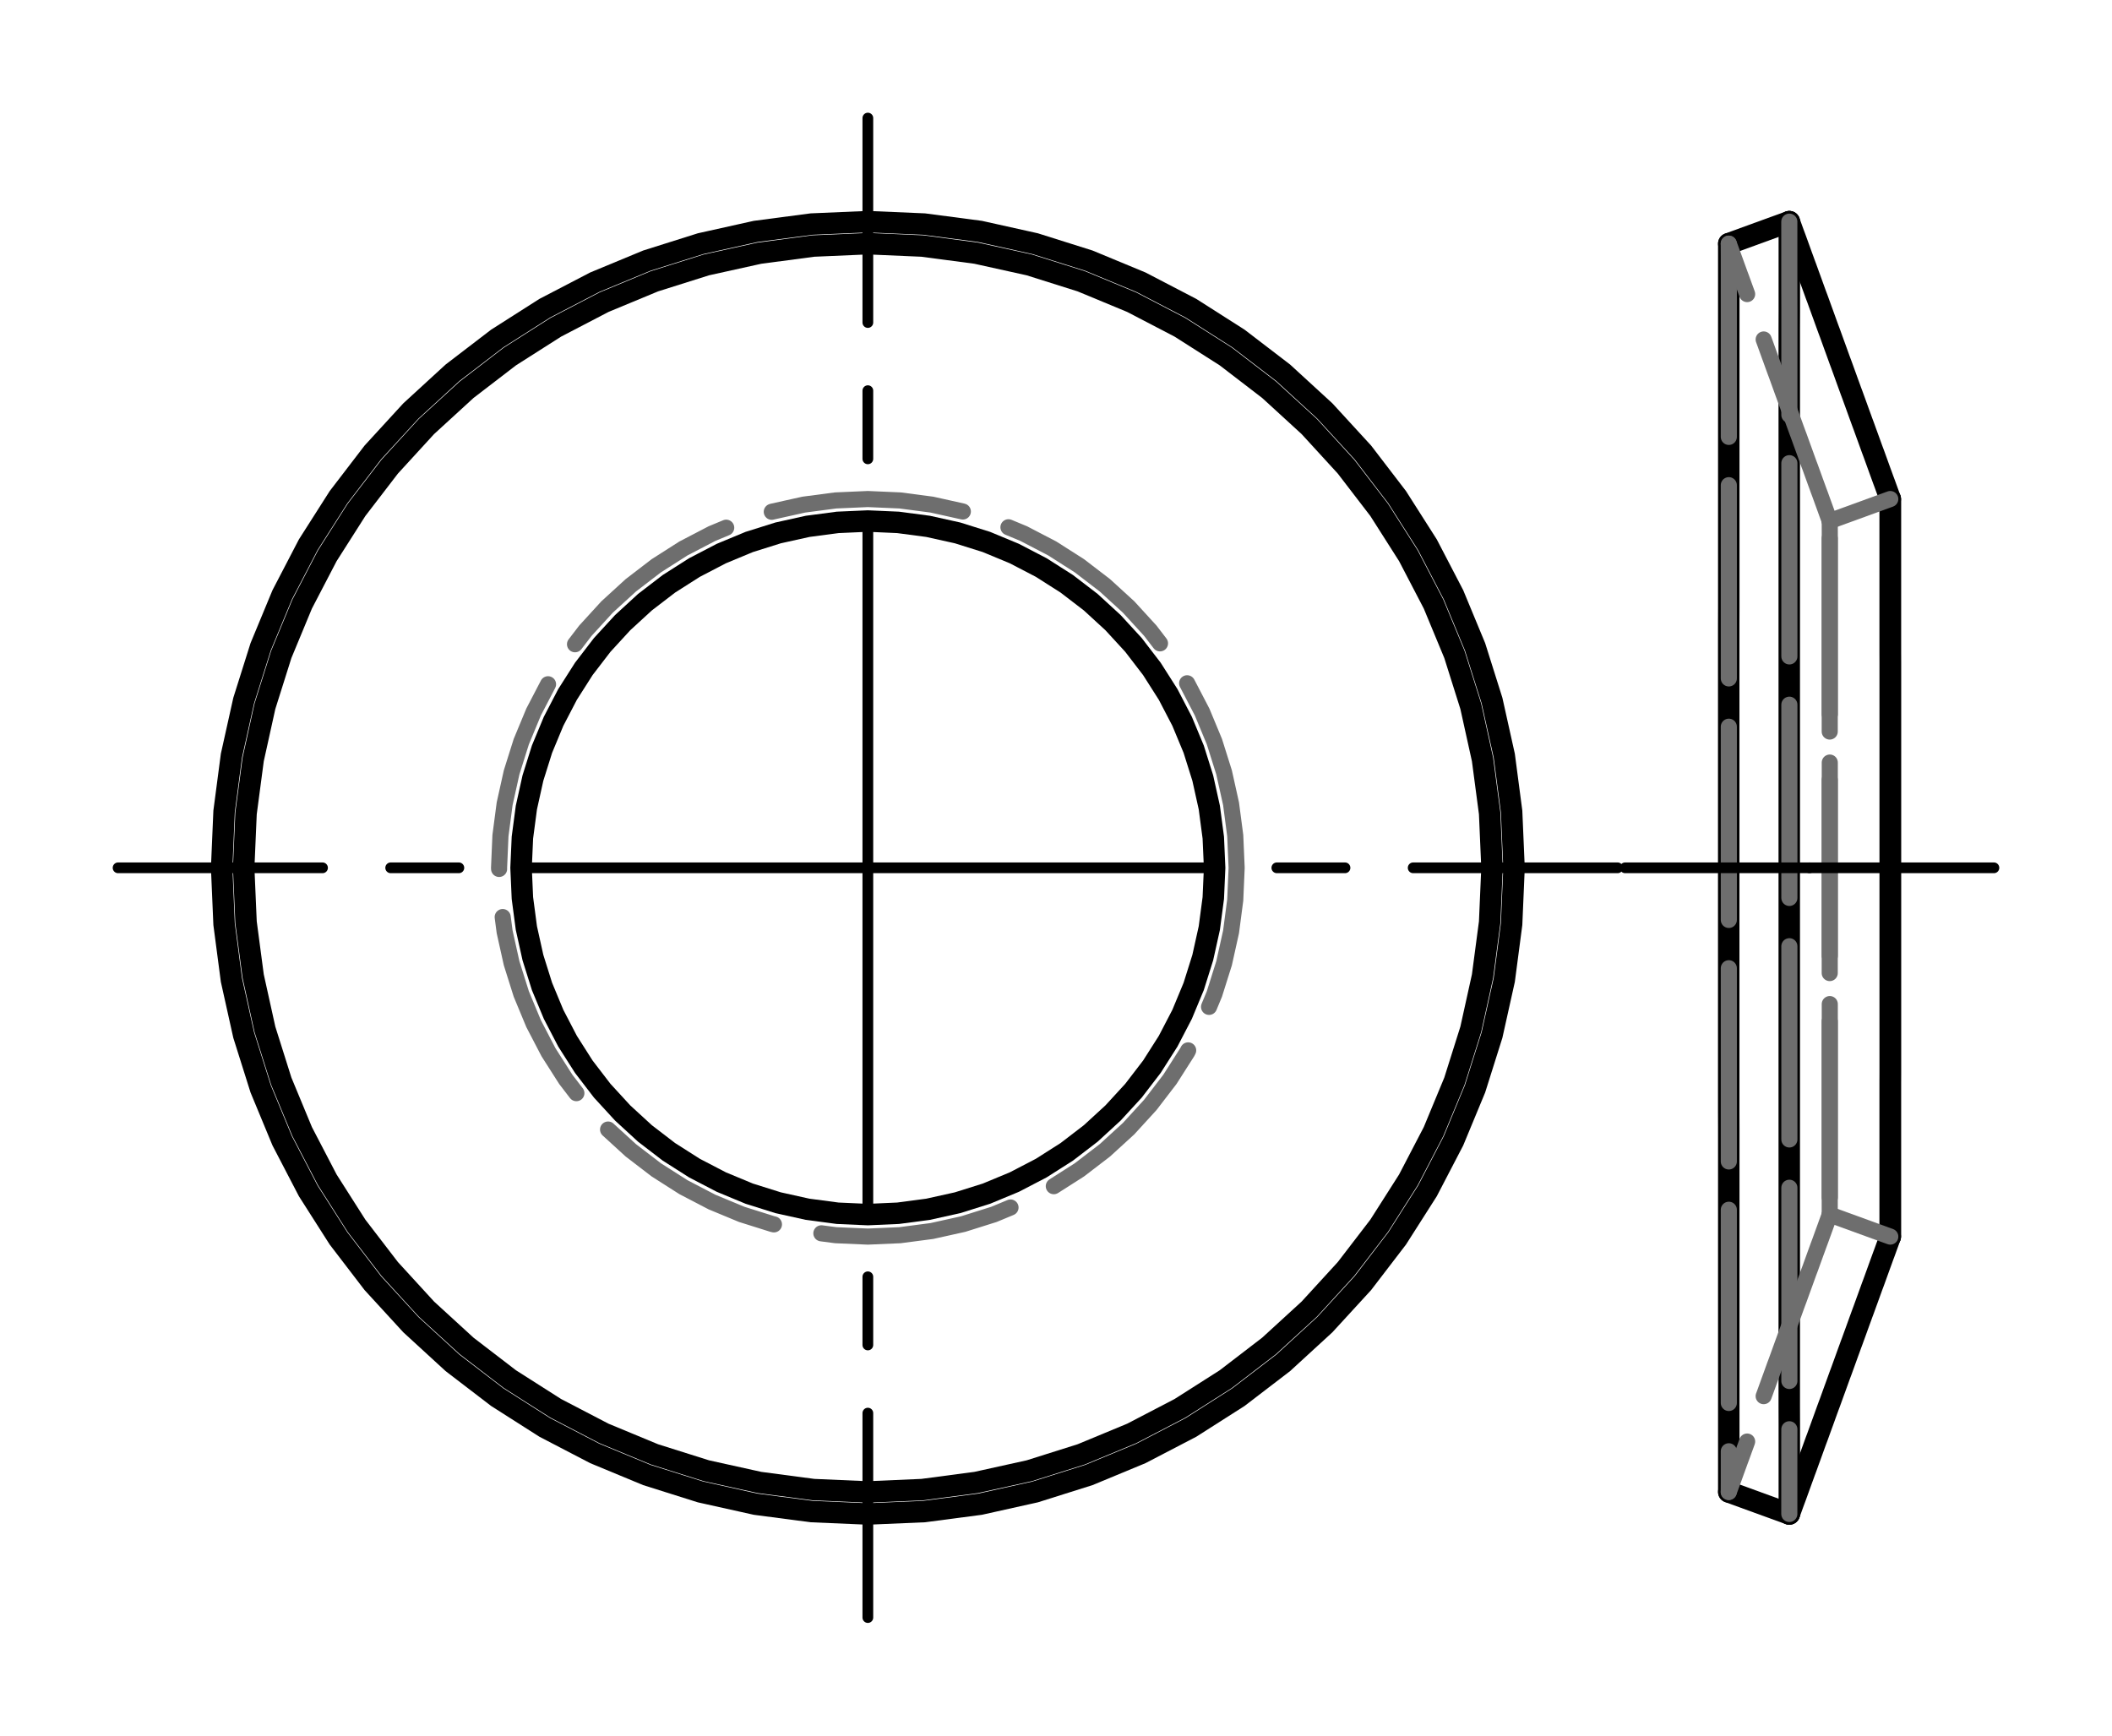
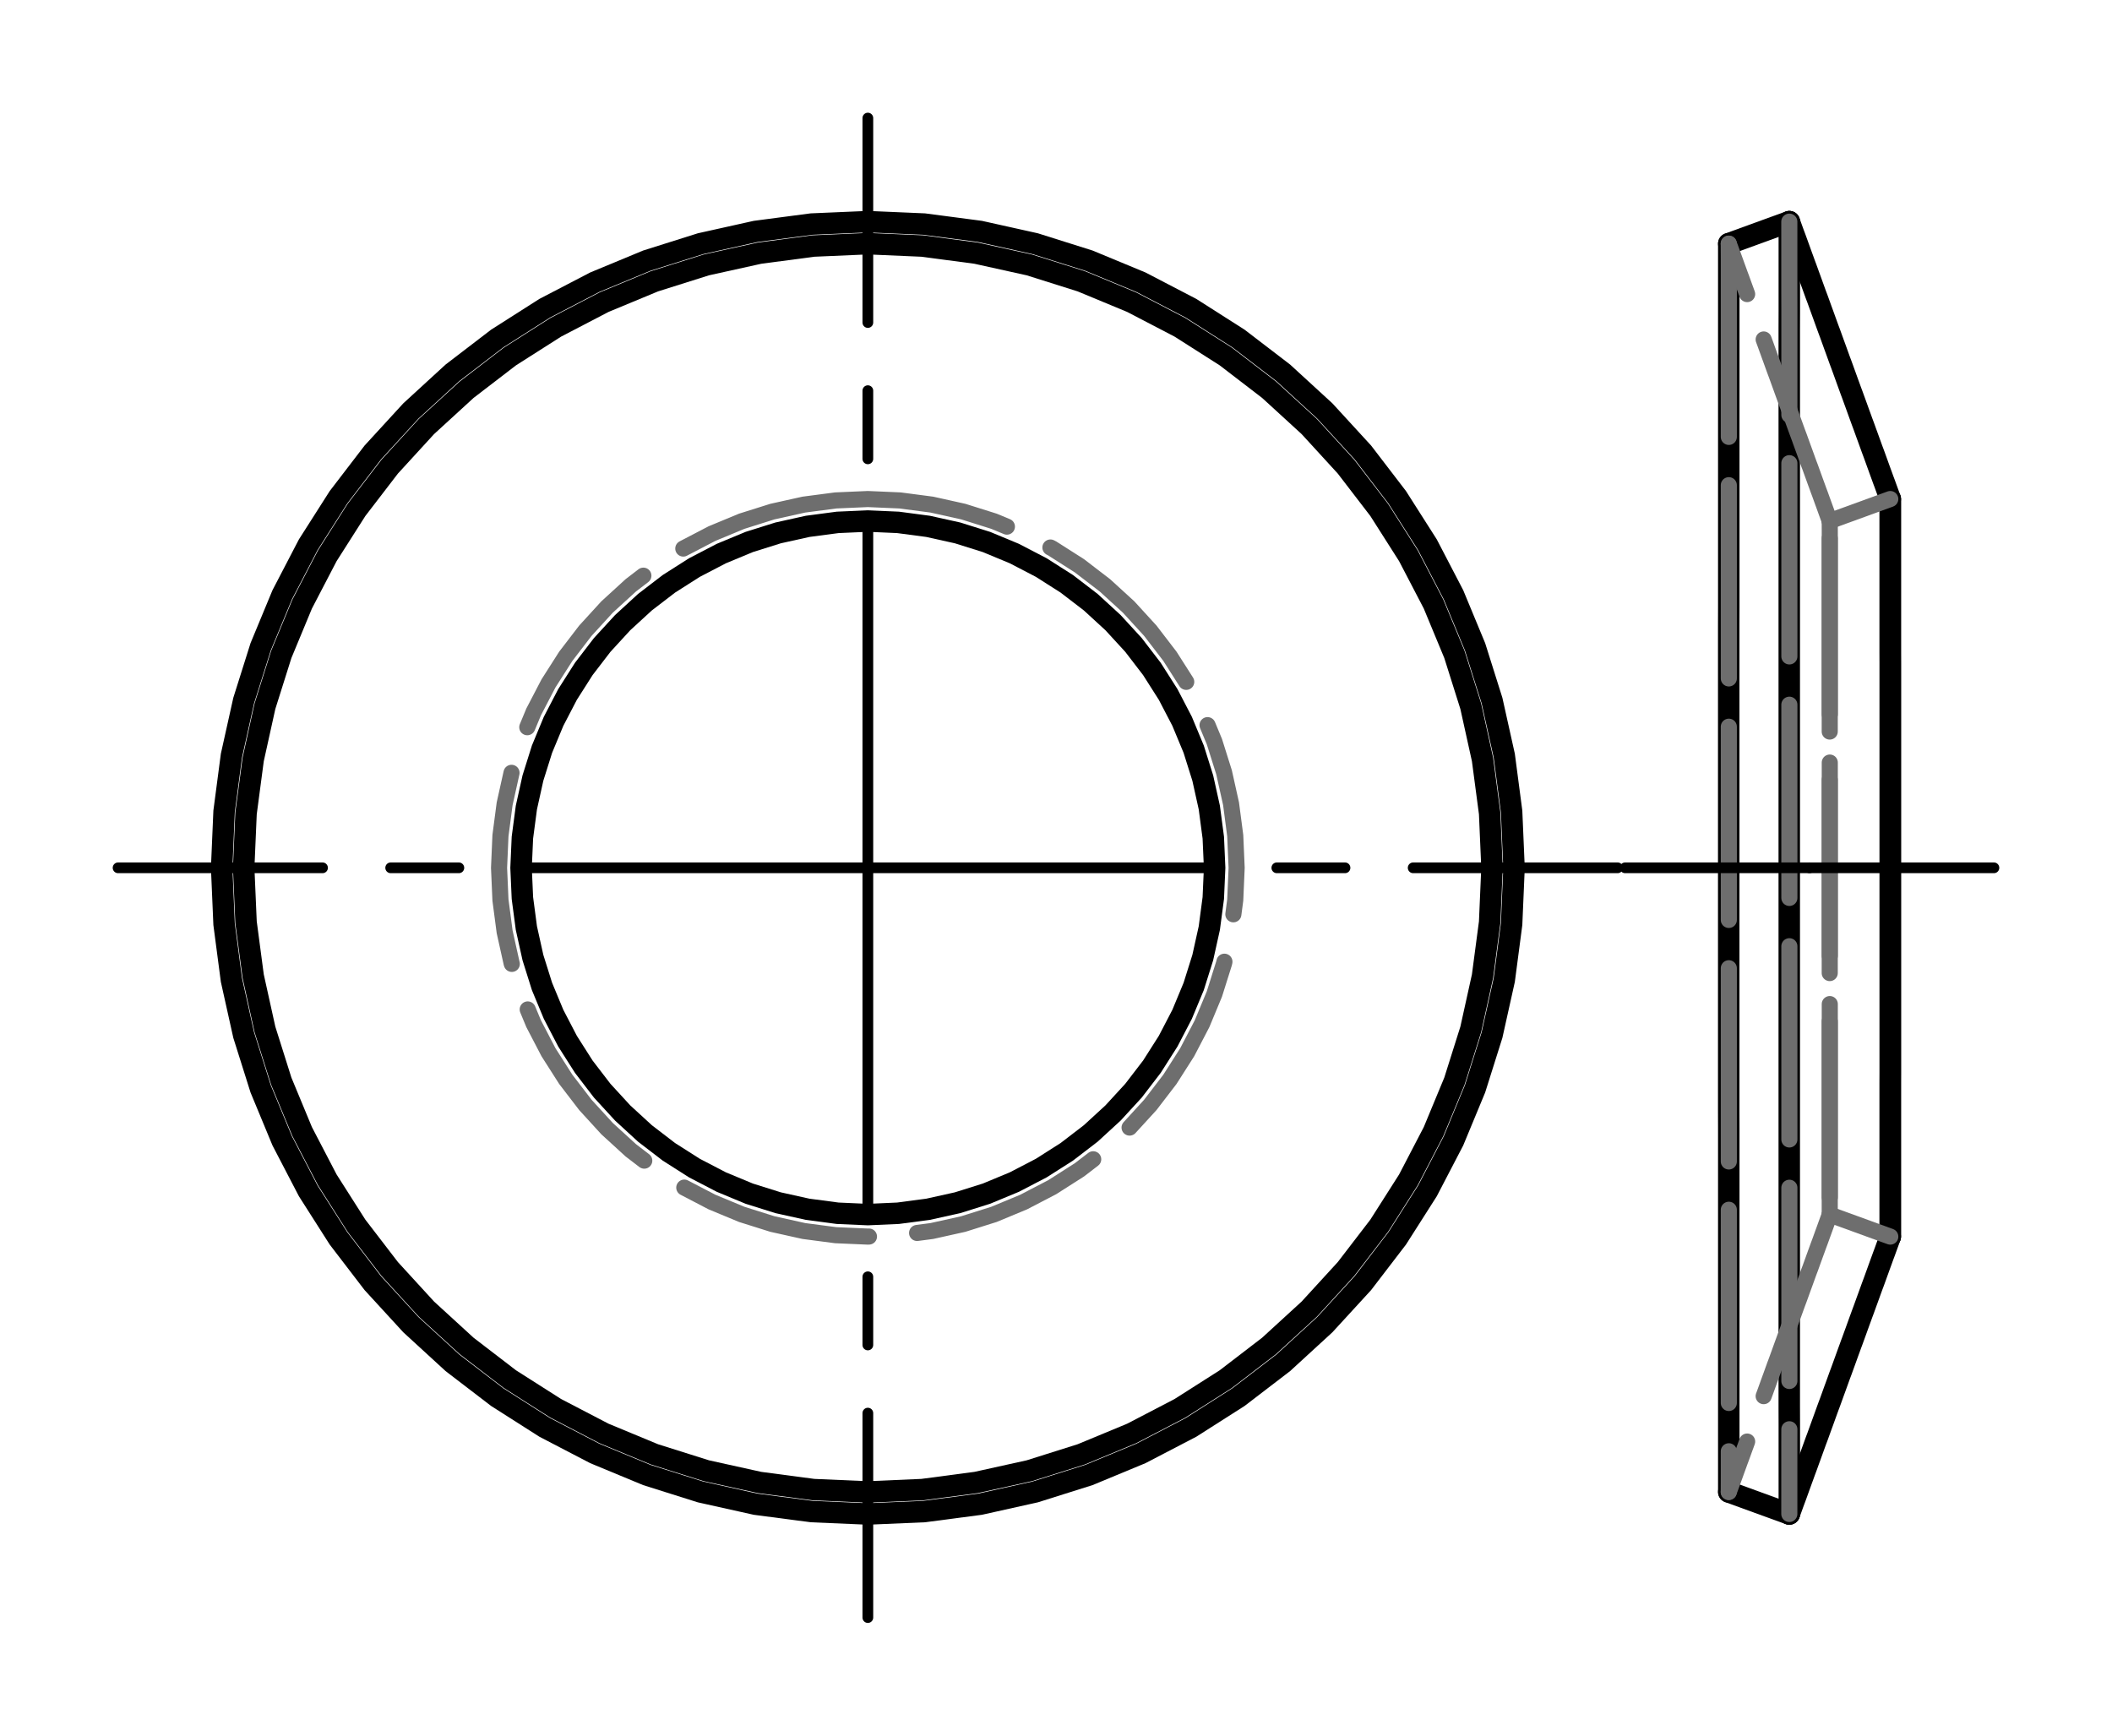
<svg xmlns="http://www.w3.org/2000/svg" width="39.349mm" height="32.339mm" viewBox="-16.169 -16.169 39.349 32.339" version="1.1">
  <g transform="scale(1,-1)" stroke-linecap="round">
    <g fill="none" stroke="rgb(0,0,0)" stroke-width="0.4" id="Visible">
-       <path d="M 6.461,0.0 L 6.436,0.563 L 6.362,1.122 L 6.24,1.672 L 6.071,2.21 L 5.855,2.73 L 5.595,3.23 L 5.292,3.706 L 4.949,4.153 L 4.568,4.568 L 4.153,4.949 L 3.706,5.292 L 3.23,5.595 L 2.73,5.855 L 2.21,6.071 L 1.672,6.24 L 1.122,6.362 L 0.563,6.436 L 0.0,6.461 L -0.563,6.436 L -1.122,6.362 L -1.672,6.24 L -2.21,6.071 L -2.73,5.855 L -3.23,5.595 L -3.706,5.292 L -4.153,4.949 L -4.568,4.568 L -4.949,4.153 L -5.292,3.706 L -5.595,3.23 L -5.855,2.73 L -6.071,2.21 L -6.24,1.672 L -6.362,1.122 L -6.436,0.563 L -6.461,0.0 L -6.436,-0.563 L -6.362,-1.122 L -6.24,-1.672 L -6.071,-2.21 L -5.855,-2.73 L -5.595,-3.23 L -5.292,-3.706 L -4.949,-4.153 L -4.568,-4.568 L -4.153,-4.949 L -3.706,-5.292 L -3.23,-5.595 L -2.73,-5.855 L -2.21,-6.071 L -1.672,-6.24 L -1.122,-6.362 L -0.563,-6.436 L -0.0,-6.461 L 0.563,-6.436 L 1.122,-6.362 L 1.672,-6.24 L 2.21,-6.071 L 2.73,-5.855 L 3.23,-5.595 L 3.706,-5.292 L 4.153,-4.949 L 4.568,-4.568 L 4.949,-4.153 L 5.292,-3.706 L 5.595,-3.23 L 5.855,-2.73 L 6.071,-2.21 L 6.24,-1.672 L 6.362,-1.122 L 6.436,-0.563 L 6.461,-0.0" />
-       <path d="M 12.039,0.0 L 11.994,1.049 L 11.857,2.091 L 11.629,3.116 L 11.313,4.118 L 10.911,5.088 L 10.426,6.02 L 9.862,6.905 L 9.223,7.739 L 8.513,8.513 L 7.739,9.223 L 6.905,9.862 L 6.02,10.426 L 5.088,10.911 L 4.118,11.313 L 3.116,11.629 L 2.091,11.857 L 1.049,11.994 L -0.0,12.039 L -1.049,11.994 L -2.091,11.857 L -3.116,11.629 L -4.118,11.313 L -5.088,10.911 L -6.02,10.426 L -6.905,9.862 L -7.739,9.223 L -8.513,8.513 L -9.223,7.739 L -9.862,6.905 L -10.426,6.02 L -10.911,5.088 L -11.313,4.118 L -11.629,3.116 L -11.857,2.091 L -11.994,1.049 L -12.039,-0.0 L -11.994,-1.049 L -11.857,-2.091 L -11.629,-3.116 L -11.313,-4.118 L -10.911,-5.088 L -10.426,-6.02 L -9.862,-6.905 L -9.223,-7.739 L -8.513,-8.513 L -7.739,-9.223 L -6.905,-9.862 L -6.02,-10.426 L -5.088,-10.911 L -4.118,-11.313 L -3.116,-11.629 L -2.091,-11.857 L -1.049,-11.994 L 0.0,-12.039 L 1.049,-11.994 L 2.091,-11.857 L 3.116,-11.629 L 4.118,-11.313 L 5.088,-10.911 L 6.02,-10.426 L 6.905,-9.862 L 7.739,-9.223 L 8.513,-8.513 L 9.223,-7.739 L 9.862,-6.905 L 10.426,-6.02 L 10.911,-5.088 L 11.313,-4.118 L 11.629,-3.116 L 11.857,-2.091 L 11.994,-1.049 L 12.039,0.0" />
-       <path d="M 11.629,0.0 L 11.585,1.014 L 11.452,2.019 L 11.233,3.01 L 10.928,3.977 L 10.539,4.915 L 10.071,5.814 L 9.526,6.67 L 8.908,7.475 L 8.223,8.223 L 7.475,8.908 L 6.67,9.526 L 5.814,10.071 L 4.915,10.539 L 3.977,10.928 L 3.01,11.233 L 2.019,11.452 L 1.014,11.585 L -0.0,11.629 L -1.014,11.585 L -2.019,11.452 L -3.01,11.233 L -3.977,10.928 L -4.915,10.539 L -5.814,10.071 L -6.67,9.526 L -7.475,8.908 L -8.223,8.223 L -8.908,7.475 L -9.526,6.67 L -10.071,5.814 L -10.539,4.915 L -10.928,3.977 L -11.233,3.01 L -11.452,2.019 L -11.585,1.014 L -11.629,-0.0 L -11.585,-1.014 L -11.452,-2.019 L -11.233,-3.01 L -10.928,-3.977 L -10.539,-4.915 L -10.071,-5.814 L -9.526,-6.67 L -8.908,-7.475 L -8.223,-8.223 L -7.475,-8.908 L -6.67,-9.526 L -5.814,-10.071 L -4.915,-10.539 L -3.977,-10.928 L -3.01,-11.233 L -2.019,-11.452 L -1.014,-11.585 L 0.0,-11.629 L 1.014,-11.585 L 2.019,-11.452 L 3.01,-11.233 L 3.977,-10.928 L 4.915,-10.539 L 5.814,-10.071 L 6.67,-9.526 L 7.475,-8.908 L 8.223,-8.223 L 8.908,-7.475 L 9.526,-6.67 L 10.071,-5.814 L 10.539,-4.915 L 10.928,-3.977 L 11.233,-3.01 L 11.452,-2.019 L 11.585,-1.014 L 11.629,0.0" />
+       <path d="M 0.0,6.461 L -0.563,6.436 L -1.122,6.362 L -1.672,6.24 L -2.21,6.071 L -2.73,5.855 L -3.23,5.595 L -3.706,5.292 L -4.153,4.949 L -4.568,4.568 L -4.949,4.153 L -5.292,3.706 L -5.595,3.23 L -5.855,2.73 L -6.071,2.21 L -6.24,1.672 L -6.362,1.122 L -6.436,0.563 L -6.461,0.0 L -6.436,-0.563 L -6.362,-1.122 L -6.24,-1.672 L -6.071,-2.21 L -5.855,-2.73 L -5.595,-3.23 L -5.292,-3.706 L -4.949,-4.153 L -4.568,-4.568 L -4.153,-4.949 L -3.706,-5.292 L -3.23,-5.595 L -2.73,-5.855 L -2.21,-6.071 L -1.672,-6.24 L -1.122,-6.362 L -0.563,-6.436 L -0.0,-6.461 L 0.563,-6.436 L 1.122,-6.362 L 1.672,-6.24 L 2.21,-6.071 L 2.73,-5.855 L 3.23,-5.595 L 3.706,-5.292 L 4.153,-4.949 L 4.568,-4.568 L 4.949,-4.153 L 5.292,-3.706 L 5.595,-3.23 L 5.855,-2.73 L 6.071,-2.21 L 6.24,-1.672 L 6.362,-1.122 L 6.436,-0.563 L 6.461,-0.0 L 6.436,0.563 L 6.362,1.122 L 6.24,1.672 L 6.071,2.21 L 5.855,2.73 L 5.595,3.23 L 5.292,3.706 L 4.949,4.153 L 4.568,4.568 L 4.153,4.949 L 3.706,5.292 L 3.23,5.595 L 2.73,5.855 L 2.21,6.071 L 1.672,6.24 L 1.122,6.362 L 0.563,6.436 L 0.0,6.461" />
+       <path d="M 0.0,12.039 L -1.049,11.994 L -2.091,11.857 L -3.116,11.629 L -4.118,11.313 L -5.088,10.911 L -6.02,10.426 L -6.905,9.862 L -7.739,9.223 L -8.513,8.513 L -9.223,7.739 L -9.862,6.905 L -10.426,6.02 L -10.911,5.088 L -11.313,4.118 L -11.629,3.116 L -11.857,2.091 L -11.994,1.049 L -12.039,-0.0 L -11.994,-1.049 L -11.857,-2.091 L -11.629,-3.116 L -11.313,-4.118 L -10.911,-5.088 L -10.426,-6.02 L -9.862,-6.905 L -9.223,-7.739 L -8.513,-8.513 L -7.739,-9.223 L -6.905,-9.862 L -6.02,-10.426 L -5.088,-10.911 L -4.118,-11.313 L -3.116,-11.629 L -2.091,-11.857 L -1.049,-11.994 L 0.0,-12.039 L 1.049,-11.994 L 2.091,-11.857 L 3.116,-11.629 L 4.118,-11.313 L 5.088,-10.911 L 6.02,-10.426 L 6.905,-9.862 L 7.739,-9.223 L 8.513,-8.513 L 9.223,-7.739 L 9.862,-6.905 L 10.426,-6.02 L 10.911,-5.088 L 11.313,-4.118 L 11.629,-3.116 L 11.857,-2.091 L 11.994,-1.049 L 12.039,0.0 L 11.994,1.049 L 11.857,2.091 L 11.629,3.116 L 11.313,4.118 L 10.911,5.088 L 10.426,6.02 L 9.862,6.905 L 9.223,7.739 L 8.513,8.513 L 7.739,9.223 L 6.905,9.862 L 6.02,10.426 L 5.088,10.911 L 4.118,11.313 L 3.116,11.629 L 2.091,11.857 L 1.049,11.994 L -0.0,12.039" />
+       <path d="M 0.0,11.629 L -1.014,11.585 L -2.019,11.452 L -3.01,11.233 L -3.977,10.928 L -4.915,10.539 L -5.814,10.071 L -6.67,9.526 L -7.475,8.908 L -8.223,8.223 L -8.908,7.475 L -9.526,6.67 L -10.071,5.814 L -10.539,4.915 L -10.928,3.977 L -11.233,3.01 L -11.452,2.019 L -11.585,1.014 L -11.629,-0.0 L -11.585,-1.014 L -11.452,-2.019 L -11.233,-3.01 L -10.928,-3.977 L -10.539,-4.915 L -10.071,-5.814 L -9.526,-6.67 L -8.908,-7.475 L -8.223,-8.223 L -7.475,-8.908 L -6.67,-9.526 L -5.814,-10.071 L -4.915,-10.539 L -3.977,-10.928 L -3.01,-11.233 L -2.019,-11.452 L -1.014,-11.585 L 0.0,-11.629 L 1.014,-11.585 L 2.019,-11.452 L 3.01,-11.233 L 3.977,-10.928 L 4.915,-10.539 L 5.814,-10.071 L 6.67,-9.526 L 7.475,-8.908 L 8.223,-8.223 L 8.908,-7.475 L 9.526,-6.67 L 10.071,-5.814 L 10.539,-4.915 L 10.928,-3.977 L 11.233,-3.01 L 11.452,-2.019 L 11.585,-1.014 L 11.629,0.0 L 11.585,1.014 L 11.452,2.019 L 11.233,3.01 L 10.928,3.977 L 10.539,4.915 L 10.071,5.814 L 9.526,6.67 L 8.908,7.475 L 8.223,8.223 L 7.475,8.908 L 6.67,9.526 L 5.814,10.071 L 4.915,10.539 L 3.977,10.928 L 3.01,11.233 L 2.019,11.452 L 1.014,11.585 L -0.0,11.629" />
      <path d="M 19.049,6.871 L 19.049,6.68 L 19.049,6.489 L 19.049,6.298 L 19.049,6.108 L 19.049,5.917 L 19.049,5.726 L 19.049,5.535 L 19.049,5.344 L 19.049,5.153 L 19.049,4.962 L 19.049,4.772 L 19.049,4.581 L 19.049,4.39 L 19.049,4.199 L 19.049,4.008 L 19.05,3.817 L 19.05,3.626 L 19.05,3.436 L 19.05,3.245 L 19.05,3.054 L 19.05,2.863 L 19.05,2.672 L 19.05,2.481 L 19.05,2.29 L 19.05,2.099 L 19.05,1.909 L 19.05,1.718 L 19.05,1.527 L 19.05,1.336 L 19.05,1.145 L 19.05,0.954 L 19.05,0.763 L 19.05,0.573 L 19.05,0.382 L 19.05,0.191 L 19.05,0.0 L 19.05,-0.191 L 19.05,-0.382 L 19.05,-0.573 L 19.05,-0.763 L 19.05,-0.954 L 19.05,-1.145 L 19.05,-1.336 L 19.05,-1.527 L 19.05,-1.718 L 19.05,-1.909 L 19.05,-2.099 L 19.05,-2.29 L 19.05,-2.481 L 19.05,-2.672 L 19.05,-2.863 L 19.05,-3.054 L 19.05,-3.245 L 19.05,-3.436 L 19.05,-3.626 L 19.05,-3.817 L 19.049,-4.008 L 19.049,-4.199 L 19.049,-4.39 L 19.049,-4.581 L 19.049,-4.772 L 19.049,-4.962 L 19.049,-5.153 L 19.049,-5.344 L 19.049,-5.535 L 19.049,-5.726 L 19.049,-5.917 L 19.049,-6.108 L 19.049,-6.298 L 19.049,-6.489 L 19.049,-6.68 L 19.049,-6.871" />
      <path d="M 19.049,-6.871 L 19.049,-6.68 L 19.049,-6.489 L 19.049,-6.298 L 19.049,-6.108 L 19.049,-5.917 L 19.049,-5.726 L 19.049,-5.535 L 19.049,-5.344 L 19.049,-5.153 L 19.049,-4.962 L 19.049,-4.772 L 19.049,-4.581 L 19.049,-4.39 L 19.049,-4.199 L 19.049,-4.008 L 19.049,-3.817 L 19.049,-3.626 L 19.049,-3.436 L 19.049,-3.245 L 19.049,-3.054 L 19.049,-2.863 L 19.049,-2.672 L 19.049,-2.481 L 19.049,-2.29 L 19.049,-2.099 L 19.049,-1.909 L 19.049,-1.718 L 19.049,-1.527 L 19.049,-1.336 L 19.049,-1.145 L 19.049,-0.954 L 19.049,-0.763 L 19.049,-0.573 L 19.049,-0.382 L 19.049,-0.191 L 19.049,0.0 L 19.049,0.191 L 19.049,0.382 L 19.049,0.573 L 19.049,0.763 L 19.049,0.954 L 19.049,1.145 L 19.049,1.336 L 19.049,1.527 L 19.049,1.718 L 19.049,1.909 L 19.049,2.099 L 19.049,2.29 L 19.049,2.481 L 19.049,2.672 L 19.049,2.863 L 19.049,3.054 L 19.049,3.245 L 19.049,3.436 L 19.049,3.626 L 19.049,3.817 L 19.049,4.008 L 19.049,4.199 L 19.049,4.39 L 19.049,4.581 L 19.049,4.772 L 19.049,4.962 L 19.049,5.153 L 19.049,5.344 L 19.049,5.535 L 19.049,5.726 L 19.049,5.917 L 19.049,6.108 L 19.049,6.298 L 19.049,6.489 L 19.049,6.68 L 19.049,6.871" />
      <path d="M 17.168,-12.039 L 17.168,-11.705 L 17.168,-11.37 L 17.168,-11.036 L 17.168,-10.702 L 17.168,-10.367 L 17.167,-10.033 L 17.167,-9.698 L 17.167,-9.364 L 17.167,-9.03 L 17.167,-8.695 L 17.167,-8.361 L 17.167,-8.026 L 17.167,-7.692 L 17.167,-7.357 L 17.167,-7.023 L 17.167,-6.689 L 17.167,-6.354 L 17.167,-6.02 L 17.167,-5.685 L 17.167,-5.351 L 17.167,-5.016 L 17.167,-4.682 L 17.167,-4.348 L 17.167,-4.013 L 17.167,-3.679 L 17.167,-3.344 L 17.167,-3.01 L 17.167,-2.675 L 17.167,-2.341 L 17.167,-2.007 L 17.167,-1.672 L 17.167,-1.338 L 17.167,-1.003 L 17.167,-0.669 L 17.167,-0.334 L 17.167,0.0 L 17.167,0.334 L 17.167,0.669 L 17.167,1.003 L 17.167,1.338 L 17.167,1.672 L 17.167,2.007 L 17.167,2.341 L 17.167,2.675 L 17.167,3.01 L 17.167,3.344 L 17.167,3.679 L 17.167,4.013 L 17.167,4.348 L 17.167,4.682 L 17.167,5.016 L 17.167,5.351 L 17.167,5.685 L 17.167,6.02 L 17.167,6.354 L 17.167,6.689 L 17.167,7.023 L 17.167,7.357 L 17.167,7.692 L 17.167,8.026 L 17.167,8.361 L 17.167,8.695 L 17.167,9.03 L 17.167,9.364 L 17.167,9.698 L 17.167,10.033 L 17.168,10.367 L 17.168,10.702 L 17.168,11.036 L 17.168,11.37 L 17.168,11.705 L 17.168,12.039" />
      <path d="M 16.04,-11.629 L 16.04,-11.306 L 16.04,-10.983 L 16.04,-10.66 L 16.04,-10.337 L 16.04,-10.014 L 16.04,-9.691 L 16.04,-9.368 L 16.04,-9.045 L 16.04,-8.722 L 16.04,-8.399 L 16.04,-8.076 L 16.04,-7.753 L 16.04,-7.43 L 16.04,-7.107 L 16.04,-6.784 L 16.04,-6.46 L 16.04,-6.138 L 16.04,-5.814 L 16.04,-5.491 L 16.04,-5.168 L 16.04,-4.845 L 16.039,-4.522 L 16.039,-4.199 L 16.039,-3.876 L 16.039,-3.553 L 16.039,-3.23 L 16.039,-2.907 L 16.039,-2.584 L 16.039,-2.261 L 16.039,-1.938 L 16.039,-1.615 L 16.039,-1.292 L 16.039,-0.969 L 16.039,-0.646 L 16.039,-0.323 L 16.039,0.0 L 16.039,0.323 L 16.039,0.646 L 16.039,0.969 L 16.039,1.292 L 16.039,1.615 L 16.039,1.938 L 16.039,2.261 L 16.039,2.584 L 16.039,2.907 L 16.039,3.23 L 16.039,3.553 L 16.039,3.876 L 16.039,4.199 L 16.039,4.522 L 16.04,4.845 L 16.04,5.168 L 16.04,5.491 L 16.04,5.814 L 16.04,6.138 L 16.04,6.46 L 16.04,6.784 L 16.04,7.107 L 16.04,7.43 L 16.04,7.753 L 16.04,8.076 L 16.04,8.399 L 16.04,8.722 L 16.04,9.045 L 16.04,9.368 L 16.04,9.691 L 16.04,10.014 L 16.04,10.337 L 16.04,10.66 L 16.04,10.983 L 16.04,11.306 L 16.04,11.629" />
      <path d="M 19.049,6.871 L 19.023,6.943 L 18.997,7.015 L 18.971,7.086 L 18.945,7.158 L 18.918,7.23 L 18.892,7.302 L 18.866,7.373 L 18.84,7.445 L 18.814,7.517 L 18.788,7.589 L 18.762,7.661 L 18.736,7.732 L 18.709,7.804 L 18.683,7.876 L 18.657,7.948 L 18.631,8.02 L 18.605,8.091 L 18.579,8.163 L 18.553,8.235 L 18.526,8.307 L 18.5,8.379 L 18.474,8.45 L 18.448,8.522 L 18.422,8.594 L 18.396,8.666 L 18.37,8.737 L 18.344,8.809 L 18.317,8.881 L 18.291,8.953 L 18.265,9.024 L 18.239,9.096 L 18.213,9.168 L 18.187,9.24 L 18.161,9.312 L 18.135,9.383 L 18.108,9.455 L 18.082,9.527 L 18.056,9.599 L 18.03,9.671 L 18.004,9.742 L 17.978,9.814 L 17.952,9.886 L 17.926,9.958 L 17.899,10.03 L 17.873,10.101 L 17.847,10.173 L 17.821,10.245 L 17.795,10.317 L 17.769,10.388 L 17.743,10.46 L 17.717,10.532 L 17.691,10.604 L 17.664,10.675 L 17.638,10.747 L 17.612,10.819 L 17.586,10.891 L 17.56,10.963 L 17.534,11.034 L 17.508,11.106 L 17.482,11.178 L 17.455,11.25 L 17.429,11.322 L 17.403,11.393 L 17.377,11.465 L 17.351,11.537 L 17.325,11.609 L 17.299,11.681 L 17.273,11.752 L 17.246,11.824 L 17.22,11.896 L 17.194,11.968 L 17.168,12.039" />
      <path d="M 19.049,-6.871 L 19.023,-6.943 L 18.997,-7.015 L 18.971,-7.086 L 18.945,-7.158 L 18.918,-7.23 L 18.892,-7.302 L 18.866,-7.373 L 18.84,-7.445 L 18.814,-7.517 L 18.788,-7.589 L 18.762,-7.661 L 18.736,-7.732 L 18.709,-7.804 L 18.683,-7.876 L 18.657,-7.948 L 18.631,-8.02 L 18.605,-8.091 L 18.579,-8.163 L 18.553,-8.235 L 18.526,-8.307 L 18.5,-8.379 L 18.474,-8.45 L 18.448,-8.522 L 18.422,-8.594 L 18.396,-8.666 L 18.37,-8.737 L 18.344,-8.809 L 18.317,-8.881 L 18.291,-8.953 L 18.265,-9.024 L 18.239,-9.096 L 18.213,-9.168 L 18.187,-9.24 L 18.161,-9.312 L 18.135,-9.383 L 18.108,-9.455 L 18.082,-9.527 L 18.056,-9.599 L 18.03,-9.671 L 18.004,-9.742 L 17.978,-9.814 L 17.952,-9.886 L 17.926,-9.958 L 17.899,-10.03 L 17.873,-10.101 L 17.847,-10.173 L 17.821,-10.245 L 17.795,-10.317 L 17.769,-10.388 L 17.743,-10.46 L 17.717,-10.532 L 17.691,-10.604 L 17.664,-10.675 L 17.638,-10.747 L 17.612,-10.819 L 17.586,-10.891 L 17.56,-10.963 L 17.534,-11.034 L 17.508,-11.106 L 17.482,-11.178 L 17.455,-11.25 L 17.429,-11.322 L 17.403,-11.393 L 17.377,-11.465 L 17.351,-11.537 L 17.325,-11.609 L 17.299,-11.681 L 17.273,-11.752 L 17.246,-11.824 L 17.22,-11.896 L 17.194,-11.968 L 17.168,-12.039" />
      <path d="M 16.04,11.629 L 16.056,11.635 L 16.072,11.64 L 16.087,11.646 L 16.103,11.652 L 16.119,11.657 L 16.134,11.663 L 16.15,11.669 L 16.166,11.675 L 16.181,11.68 L 16.197,11.686 L 16.213,11.692 L 16.228,11.697 L 16.244,11.703 L 16.26,11.709 L 16.275,11.714 L 16.291,11.72 L 16.307,11.726 L 16.322,11.732 L 16.338,11.737 L 16.354,11.743 L 16.369,11.749 L 16.385,11.754 L 16.401,11.76 L 16.416,11.766 L 16.432,11.771 L 16.448,11.777 L 16.463,11.783 L 16.479,11.789 L 16.494,11.794 L 16.51,11.8 L 16.526,11.806 L 16.541,11.811 L 16.557,11.817 L 16.573,11.823 L 16.588,11.829 L 16.604,11.834 L 16.62,11.84 L 16.636,11.846 L 16.651,11.851 L 16.667,11.857 L 16.683,11.863 L 16.698,11.868 L 16.714,11.874 L 16.729,11.88 L 16.745,11.886 L 16.761,11.891 L 16.776,11.897 L 16.792,11.903 L 16.808,11.908 L 16.823,11.914 L 16.839,11.92 L 16.855,11.925 L 16.87,11.931 L 16.886,11.937 L 16.902,11.943 L 16.917,11.948 L 16.933,11.954 L 16.949,11.96 L 16.964,11.965 L 16.98,11.971 L 16.996,11.977 L 17.011,11.982 L 17.027,11.988 L 17.043,11.994 L 17.058,11.999 L 17.074,12.005 L 17.09,12.011 L 17.105,12.017 L 17.121,12.022 L 17.137,12.028 L 17.152,12.034 L 17.168,12.039" />
      <path d="M 16.04,-11.629 L 16.056,-11.635 L 16.072,-11.64 L 16.087,-11.646 L 16.103,-11.652 L 16.119,-11.657 L 16.134,-11.663 L 16.15,-11.669 L 16.166,-11.675 L 16.181,-11.68 L 16.197,-11.686 L 16.213,-11.692 L 16.228,-11.697 L 16.244,-11.703 L 16.26,-11.709 L 16.275,-11.714 L 16.291,-11.72 L 16.307,-11.726 L 16.322,-11.732 L 16.338,-11.737 L 16.354,-11.743 L 16.369,-11.749 L 16.385,-11.754 L 16.401,-11.76 L 16.416,-11.766 L 16.432,-11.771 L 16.448,-11.777 L 16.463,-11.783 L 16.479,-11.789 L 16.494,-11.794 L 16.51,-11.8 L 16.526,-11.806 L 16.541,-11.811 L 16.557,-11.817 L 16.573,-11.823 L 16.588,-11.829 L 16.604,-11.834 L 16.62,-11.84 L 16.636,-11.846 L 16.651,-11.851 L 16.667,-11.857 L 16.683,-11.863 L 16.698,-11.868 L 16.714,-11.874 L 16.729,-11.88 L 16.745,-11.886 L 16.761,-11.891 L 16.776,-11.897 L 16.792,-11.903 L 16.808,-11.908 L 16.823,-11.914 L 16.839,-11.92 L 16.855,-11.925 L 16.87,-11.931 L 16.886,-11.937 L 16.902,-11.943 L 16.917,-11.948 L 16.933,-11.954 L 16.949,-11.96 L 16.964,-11.965 L 16.98,-11.971 L 16.996,-11.977 L 17.011,-11.982 L 17.027,-11.988 L 17.043,-11.994 L 17.058,-11.999 L 17.074,-12.005 L 17.09,-12.011 L 17.105,-12.017 L 17.121,-12.022 L 17.137,-12.028 L 17.152,-12.034 L 17.168,-12.039" />
    </g>
    <g fill="none" stroke="rgb(110,110,110)" stroke-width="0.3" id="Hidden" stroke-dasharray="3.6 0.9">
-       <path d="M 6.871,0.0 L 6.845,0.599 L 6.767,1.193 L 6.637,1.778 L 6.457,2.35 L 6.227,2.904 L 5.95,3.436 L 5.628,3.941 L 5.263,4.417 L 4.859,4.859 L 4.417,5.263 L 3.941,5.628 L 3.436,5.95 L 2.904,6.227 L 2.35,6.457 L 1.778,6.637 L 1.193,6.767 L 0.599,6.845 L 0.0,6.871 L -0.599,6.845 L -1.193,6.767 L -1.778,6.637 L -2.35,6.457 L -2.904,6.227 L -3.436,5.95 L -3.941,5.628 L -4.417,5.263 L -4.859,4.859 L -5.263,4.417 L -5.628,3.941 L -5.95,3.436 L -6.227,2.904 L -6.457,2.35 L -6.637,1.778 L -6.767,1.193 L -6.845,0.599 L -6.871,0.0 L -6.845,-0.599 L -6.767,-1.193 L -6.637,-1.778 L -6.457,-2.35 L -6.227,-2.904 L -5.95,-3.436 L -5.628,-3.941 L -5.263,-4.417 L -4.859,-4.859 L -4.417,-5.263 L -3.941,-5.628 L -3.436,-5.95 L -2.904,-6.227 L -2.35,-6.457 L -1.778,-6.637 L -1.193,-6.767 L -0.599,-6.845 L -0.0,-6.871 L 0.599,-6.845 L 1.193,-6.767 L 1.778,-6.637 L 2.35,-6.457 L 2.904,-6.227 L 3.436,-5.95 L 3.941,-5.628 L 4.417,-5.263 L 4.859,-4.859 L 5.263,-4.417 L 5.628,-3.941 L 5.95,-3.436 L 6.227,-2.904 L 6.457,-2.35 L 6.637,-1.778 L 6.767,-1.193 L 6.845,-0.599 L 6.871,-0.0" />
+       <path d="M 0.0,6.871 L -0.599,6.845 L -1.193,6.767 L -1.778,6.637 L -2.35,6.457 L -2.904,6.227 L -3.436,5.95 L -3.941,5.628 L -4.417,5.263 L -4.859,4.859 L -5.263,4.417 L -5.628,3.941 L -5.95,3.436 L -6.227,2.904 L -6.457,2.35 L -6.637,1.778 L -6.767,1.193 L -6.845,0.599 L -6.871,0.0 L -6.845,-0.599 L -6.767,-1.193 L -6.637,-1.778 L -6.457,-2.35 L -6.227,-2.904 L -5.95,-3.436 L -5.628,-3.941 L -5.263,-4.417 L -4.859,-4.859 L -4.417,-5.263 L -3.941,-5.628 L -3.436,-5.95 L -2.904,-6.227 L -2.35,-6.457 L -1.778,-6.637 L -1.193,-6.767 L -0.599,-6.845 L -0.0,-6.871 L 0.599,-6.845 L 1.193,-6.767 L 1.778,-6.637 L 2.35,-6.457 L 2.904,-6.227 L 3.436,-5.95 L 3.941,-5.628 L 4.417,-5.263 L 4.859,-4.859 L 5.263,-4.417 L 5.628,-3.941 L 5.95,-3.436 L 6.227,-2.904 L 6.457,-2.35 L 6.637,-1.778 L 6.767,-1.193 L 6.845,-0.599 L 6.871,-0.0 L 6.845,0.599 L 6.767,1.193 L 6.637,1.778 L 6.457,2.35 L 6.227,2.904 L 5.95,3.436 L 5.628,3.941 L 5.263,4.417 L 4.859,4.859 L 4.417,5.263 L 3.941,5.628 L 3.436,5.95 L 2.904,6.227 L 2.35,6.457 L 1.778,6.637 L 1.193,6.767 L 0.599,6.845 L 0.0,6.871" />
      <path d="M 17.921,6.461 L 17.922,6.281 L 17.922,6.102 L 17.922,5.922 L 17.922,5.743 L 17.922,5.563 L 17.922,5.384 L 17.922,5.204 L 17.922,5.025 L 17.922,4.846 L 17.922,4.666 L 17.922,4.487 L 17.922,4.307 L 17.922,4.128 L 17.922,3.948 L 17.922,3.769 L 17.922,3.589 L 17.922,3.41 L 17.922,3.23 L 17.922,3.051 L 17.922,2.871 L 17.922,2.692 L 17.922,2.513 L 17.922,2.333 L 17.922,2.154 L 17.922,1.974 L 17.922,1.795 L 17.922,1.615 L 17.922,1.436 L 17.922,1.256 L 17.922,1.077 L 17.922,0.897 L 17.922,0.718 L 17.922,0.538 L 17.922,0.359 L 17.922,0.179 L 17.922,0.0 L 17.922,-0.179 L 17.922,-0.359 L 17.922,-0.538 L 17.922,-0.718 L 17.922,-0.897 L 17.922,-1.077 L 17.922,-1.256 L 17.922,-1.436 L 17.922,-1.615 L 17.922,-1.795 L 17.922,-1.974 L 17.922,-2.154 L 17.922,-2.333 L 17.922,-2.513 L 17.922,-2.692 L 17.922,-2.871 L 17.922,-3.051 L 17.922,-3.23 L 17.922,-3.41 L 17.922,-3.589 L 17.922,-3.769 L 17.922,-3.948 L 17.922,-4.128 L 17.922,-4.307 L 17.922,-4.487 L 17.922,-4.666 L 17.922,-4.846 L 17.922,-5.025 L 17.922,-5.204 L 17.922,-5.384 L 17.922,-5.563 L 17.922,-5.743 L 17.922,-5.922 L 17.922,-6.102 L 17.922,-6.281 L 17.921,-6.461" />
      <path d="M 17.921,-6.461 L 17.921,-6.281 L 17.921,-6.102 L 17.921,-5.922 L 17.921,-5.743 L 17.921,-5.563 L 17.921,-5.384 L 17.921,-5.204 L 17.921,-5.025 L 17.921,-4.846 L 17.921,-4.666 L 17.921,-4.487 L 17.921,-4.307 L 17.921,-4.128 L 17.921,-3.948 L 17.921,-3.769 L 17.921,-3.589 L 17.921,-3.41 L 17.921,-3.23 L 17.921,-3.051 L 17.921,-2.871 L 17.921,-2.692 L 17.921,-2.513 L 17.921,-2.333 L 17.921,-2.154 L 17.921,-1.974 L 17.921,-1.795 L 17.921,-1.615 L 17.921,-1.436 L 17.921,-1.256 L 17.921,-1.077 L 17.921,-0.897 L 17.921,-0.718 L 17.921,-0.538 L 17.921,-0.359 L 17.921,-0.179 L 17.921,0.0 L 17.921,0.179 L 17.921,0.359 L 17.921,0.538 L 17.921,0.718 L 17.921,0.897 L 17.921,1.077 L 17.921,1.256 L 17.921,1.436 L 17.921,1.615 L 17.921,1.795 L 17.921,1.974 L 17.921,2.154 L 17.921,2.333 L 17.921,2.513 L 17.921,2.692 L 17.921,2.871 L 17.921,3.051 L 17.921,3.23 L 17.921,3.41 L 17.921,3.589 L 17.921,3.769 L 17.921,3.948 L 17.921,4.128 L 17.921,4.307 L 17.921,4.487 L 17.921,4.666 L 17.921,4.846 L 17.921,5.025 L 17.921,5.204 L 17.921,5.384 L 17.921,5.563 L 17.921,5.743 L 17.921,5.922 L 17.921,6.102 L 17.921,6.281 L 17.921,6.461" />
      <path d="M 17.168,12.039 L 17.168,11.705 L 17.168,11.37 L 17.168,11.036 L 17.168,10.702 L 17.169,10.367 L 17.169,10.033 L 17.169,9.698 L 17.169,9.364 L 17.169,9.03 L 17.169,8.695 L 17.169,8.361 L 17.169,8.026 L 17.169,7.692 L 17.169,7.357 L 17.169,7.023 L 17.169,6.689 L 17.169,6.354 L 17.169,6.02 L 17.169,5.685 L 17.169,5.351 L 17.169,5.016 L 17.169,4.682 L 17.169,4.348 L 17.169,4.013 L 17.169,3.679 L 17.169,3.344 L 17.169,3.01 L 17.169,2.675 L 17.169,2.341 L 17.169,2.007 L 17.169,1.672 L 17.169,1.338 L 17.169,1.003 L 17.169,0.669 L 17.169,0.334 L 17.169,0.0 L 17.169,-0.334 L 17.169,-0.669 L 17.169,-1.003 L 17.169,-1.338 L 17.169,-1.672 L 17.169,-2.007 L 17.169,-2.341 L 17.169,-2.675 L 17.169,-3.01 L 17.169,-3.344 L 17.169,-3.679 L 17.169,-4.013 L 17.169,-4.348 L 17.169,-4.682 L 17.169,-5.016 L 17.169,-5.351 L 17.169,-5.685 L 17.169,-6.02 L 17.169,-6.354 L 17.169,-6.689 L 17.169,-7.023 L 17.169,-7.357 L 17.169,-7.692 L 17.169,-8.026 L 17.169,-8.361 L 17.169,-8.695 L 17.169,-9.03 L 17.169,-9.364 L 17.169,-9.698 L 17.169,-10.033 L 17.169,-10.367 L 17.168,-10.702 L 17.168,-11.036 L 17.168,-11.37 L 17.168,-11.705 L 17.168,-12.039" />
      <path d="M 16.04,11.629 L 16.041,11.306 L 16.041,10.983 L 16.041,10.66 L 16.041,10.337 L 16.041,10.014 L 16.041,9.691 L 16.041,9.368 L 16.041,9.045 L 16.041,8.722 L 16.041,8.399 L 16.041,8.076 L 16.041,7.753 L 16.041,7.43 L 16.041,7.107 L 16.041,6.784 L 16.041,6.46 L 16.041,6.138 L 16.041,5.814 L 16.041,5.491 L 16.041,5.168 L 16.041,4.845 L 16.041,4.522 L 16.041,4.199 L 16.041,3.876 L 16.041,3.553 L 16.041,3.23 L 16.041,2.907 L 16.041,2.584 L 16.041,2.261 L 16.041,1.938 L 16.041,1.615 L 16.041,1.292 L 16.041,0.969 L 16.041,0.646 L 16.041,0.323 L 16.041,0.0 L 16.041,-0.323 L 16.041,-0.646 L 16.041,-0.969 L 16.041,-1.292 L 16.041,-1.615 L 16.041,-1.938 L 16.041,-2.261 L 16.041,-2.584 L 16.041,-2.907 L 16.041,-3.23 L 16.041,-3.553 L 16.041,-3.876 L 16.041,-4.199 L 16.041,-4.522 L 16.041,-4.845 L 16.041,-5.168 L 16.041,-5.491 L 16.041,-5.814 L 16.041,-6.138 L 16.041,-6.46 L 16.041,-6.784 L 16.041,-7.107 L 16.041,-7.43 L 16.041,-7.753 L 16.041,-8.076 L 16.041,-8.399 L 16.041,-8.722 L 16.041,-9.045 L 16.041,-9.368 L 16.041,-9.691 L 16.041,-10.014 L 16.041,-10.337 L 16.041,-10.66 L 16.041,-10.983 L 16.041,-11.306 L 16.04,-11.629" />
      <path d="M 17.921,6.461 L 17.937,6.466 L 17.953,6.472 L 17.968,6.478 L 17.984,6.483 L 18,6.489 L 18.015,6.495 L 18.031,6.5 L 18.047,6.506 L 18.062,6.512 L 18.078,6.518 L 18.094,6.523 L 18.109,6.529 L 18.125,6.535 L 18.141,6.54 L 18.156,6.546 L 18.172,6.552 L 18.188,6.558 L 18.203,6.563 L 18.219,6.569 L 18.235,6.575 L 18.25,6.58 L 18.266,6.586 L 18.282,6.592 L 18.297,6.597 L 18.313,6.603 L 18.329,6.609 L 18.344,6.614 L 18.36,6.62 L 18.376,6.626 L 18.391,6.632 L 18.407,6.637 L 18.423,6.643 L 18.438,6.649 L 18.454,6.654 L 18.47,6.66 L 18.485,6.666 L 18.501,6.671 L 18.517,6.677 L 18.532,6.683 L 18.548,6.689 L 18.564,6.694 L 18.579,6.7 L 18.595,6.706 L 18.611,6.711 L 18.626,6.717 L 18.642,6.723 L 18.657,6.729 L 18.673,6.734 L 18.689,6.74 L 18.704,6.746 L 18.72,6.751 L 18.736,6.757 L 18.752,6.763 L 18.767,6.769 L 18.783,6.774 L 18.799,6.78 L 18.814,6.786 L 18.83,6.791 L 18.846,6.797 L 18.861,6.803 L 18.877,6.808 L 18.892,6.814 L 18.908,6.82 L 18.924,6.825 L 18.939,6.831 L 18.955,6.837 L 18.971,6.843 L 18.986,6.848 L 19.002,6.854 L 19.018,6.86 L 19.033,6.865 L 19.049,6.871" />
      <path d="M 17.921,-6.461 L 17.937,-6.466 L 17.953,-6.472 L 17.968,-6.478 L 17.984,-6.483 L 18,-6.489 L 18.015,-6.495 L 18.031,-6.5 L 18.047,-6.506 L 18.062,-6.512 L 18.078,-6.518 L 18.094,-6.523 L 18.109,-6.529 L 18.125,-6.535 L 18.141,-6.54 L 18.156,-6.546 L 18.172,-6.552 L 18.188,-6.558 L 18.203,-6.563 L 18.219,-6.569 L 18.235,-6.575 L 18.25,-6.58 L 18.266,-6.586 L 18.282,-6.592 L 18.297,-6.597 L 18.313,-6.603 L 18.329,-6.609 L 18.344,-6.614 L 18.36,-6.62 L 18.376,-6.626 L 18.391,-6.632 L 18.407,-6.637 L 18.423,-6.643 L 18.438,-6.649 L 18.454,-6.654 L 18.47,-6.66 L 18.485,-6.666 L 18.501,-6.671 L 18.517,-6.677 L 18.532,-6.683 L 18.548,-6.689 L 18.564,-6.694 L 18.579,-6.7 L 18.595,-6.706 L 18.611,-6.711 L 18.626,-6.717 L 18.642,-6.723 L 18.657,-6.729 L 18.673,-6.734 L 18.689,-6.74 L 18.704,-6.746 L 18.72,-6.751 L 18.736,-6.757 L 18.752,-6.763 L 18.767,-6.769 L 18.783,-6.774 L 18.799,-6.78 L 18.814,-6.786 L 18.83,-6.791 L 18.846,-6.797 L 18.861,-6.803 L 18.877,-6.808 L 18.892,-6.814 L 18.908,-6.82 L 18.924,-6.825 L 18.939,-6.831 L 18.955,-6.837 L 18.971,-6.843 L 18.986,-6.848 L 19.002,-6.854 L 19.018,-6.86 L 19.033,-6.865 L 19.049,-6.871" />
      <path d="M 17.921,6.461 L 17.895,6.532 L 17.869,6.604 L 17.843,6.676 L 17.817,6.748 L 17.791,6.819 L 17.765,6.891 L 17.739,6.963 L 17.712,7.035 L 17.686,7.107 L 17.66,7.178 L 17.634,7.25 L 17.608,7.322 L 17.582,7.394 L 17.556,7.466 L 17.529,7.537 L 17.503,7.609 L 17.477,7.681 L 17.451,7.753 L 17.425,7.824 L 17.399,7.896 L 17.373,7.968 L 17.347,8.04 L 17.32,8.112 L 17.294,8.183 L 17.268,8.255 L 17.242,8.327 L 17.216,8.399 L 17.19,8.47 L 17.164,8.542 L 17.138,8.614 L 17.111,8.686 L 17.085,8.758 L 17.059,8.829 L 17.033,8.901 L 17.007,8.973 L 16.981,9.045 L 16.955,9.117 L 16.929,9.188 L 16.902,9.26 L 16.876,9.332 L 16.85,9.404 L 16.824,9.476 L 16.798,9.547 L 16.772,9.619 L 16.746,9.691 L 16.72,9.763 L 16.694,9.834 L 16.667,9.906 L 16.641,9.978 L 16.615,10.05 L 16.589,10.121 L 16.563,10.193 L 16.537,10.265 L 16.511,10.337 L 16.485,10.409 L 16.458,10.48 L 16.432,10.552 L 16.406,10.624 L 16.38,10.696 L 16.354,10.768 L 16.328,10.839 L 16.302,10.911 L 16.276,10.983 L 16.249,11.055 L 16.223,11.127 L 16.197,11.198 L 16.171,11.27 L 16.145,11.342 L 16.119,11.414 L 16.093,11.485 L 16.067,11.557 L 16.04,11.629" />
      <path d="M 17.921,-6.461 L 17.895,-6.532 L 17.869,-6.604 L 17.843,-6.676 L 17.817,-6.748 L 17.791,-6.819 L 17.765,-6.891 L 17.739,-6.963 L 17.712,-7.035 L 17.686,-7.107 L 17.66,-7.178 L 17.634,-7.25 L 17.608,-7.322 L 17.582,-7.394 L 17.556,-7.466 L 17.529,-7.537 L 17.503,-7.609 L 17.477,-7.681 L 17.451,-7.753 L 17.425,-7.824 L 17.399,-7.896 L 17.373,-7.968 L 17.347,-8.04 L 17.32,-8.112 L 17.294,-8.183 L 17.268,-8.255 L 17.242,-8.327 L 17.216,-8.399 L 17.19,-8.47 L 17.164,-8.542 L 17.138,-8.614 L 17.111,-8.686 L 17.085,-8.758 L 17.059,-8.829 L 17.033,-8.901 L 17.007,-8.973 L 16.981,-9.045 L 16.955,-9.117 L 16.929,-9.188 L 16.902,-9.26 L 16.876,-9.332 L 16.85,-9.404 L 16.824,-9.476 L 16.798,-9.547 L 16.772,-9.619 L 16.746,-9.691 L 16.72,-9.763 L 16.694,-9.834 L 16.667,-9.906 L 16.641,-9.978 L 16.615,-10.05 L 16.589,-10.121 L 16.563,-10.193 L 16.537,-10.265 L 16.511,-10.337 L 16.485,-10.409 L 16.458,-10.48 L 16.432,-10.552 L 16.406,-10.624 L 16.38,-10.696 L 16.354,-10.768 L 16.328,-10.839 L 16.302,-10.911 L 16.276,-10.983 L 16.249,-11.055 L 16.223,-11.127 L 16.197,-11.198 L 16.171,-11.27 L 16.145,-11.342 L 16.119,-11.414 L 16.093,-11.485 L 16.067,-11.557 L 16.04,-11.629" />
    </g>
    <g fill="none" stroke="rgb(0,0,0)" stroke-width="0.2" id="Center" stroke-dasharray="6.35 1.27 1.27 1.27">
      <line x1="0.0" y1="0.0" x2="-13.969" y2="0.0" />
      <line x1="0.0" y1="0.0" x2="13.969" y2="0.0" />
      <line x1="0.0" y1="0.0" x2="0.0" y2="-13.969" />
      <line x1="0.0" y1="0.0" x2="0.0" y2="13.969" />
      <line x1="17.544" y1="0.0" x2="14.109" y2="0.0" />
      <line x1="17.544" y1="0.0" x2="20.98" y2="0.0" />
    </g>
  </g>
</svg>
